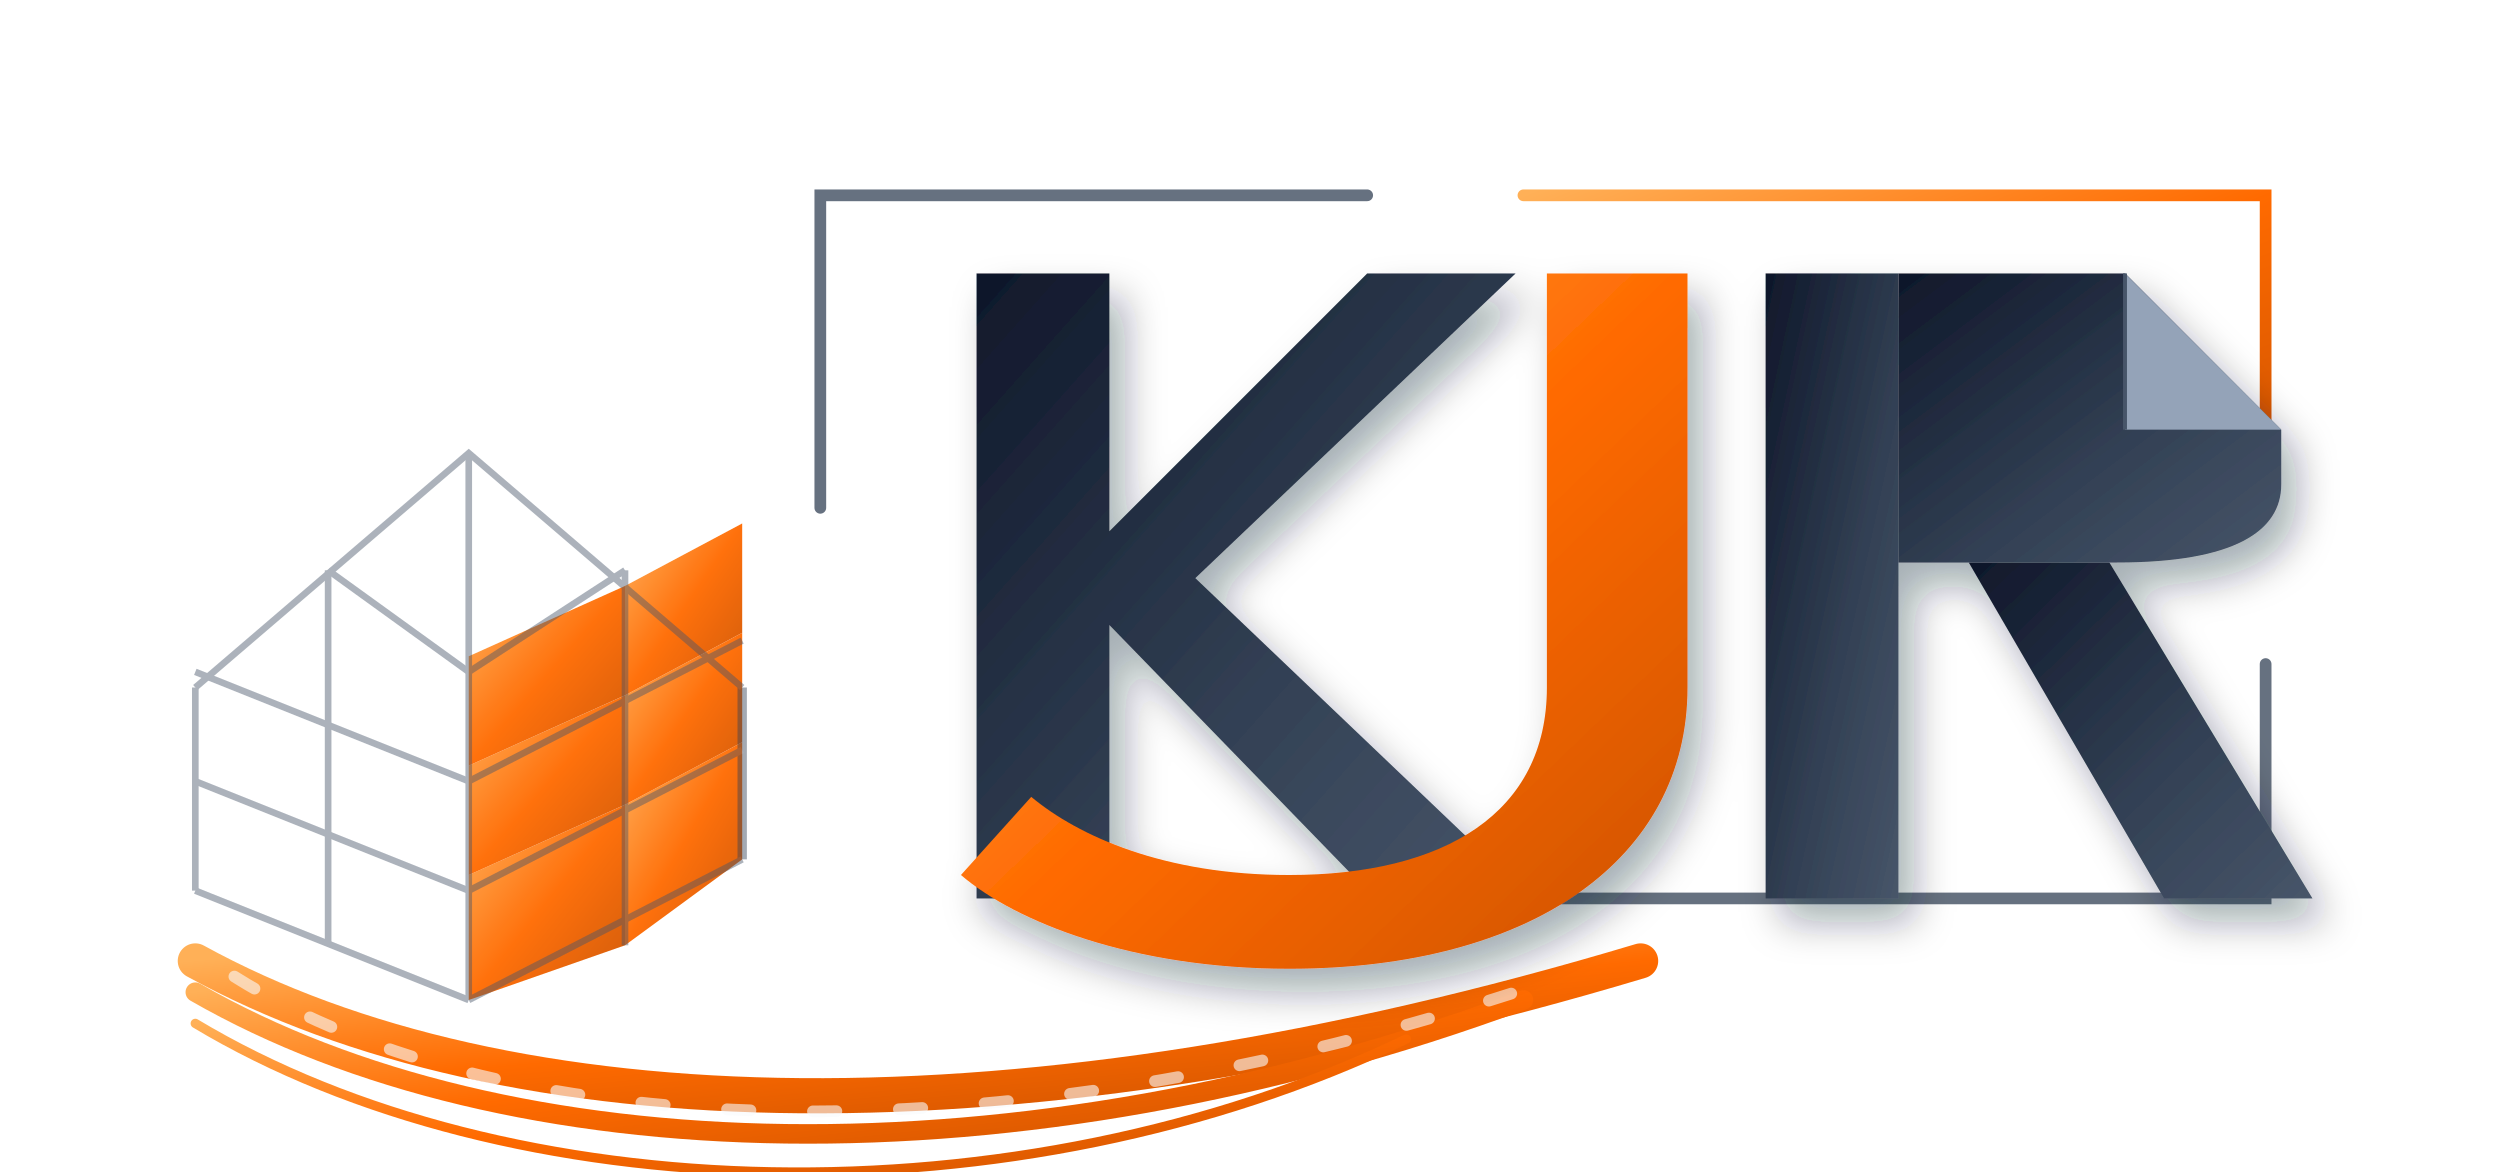
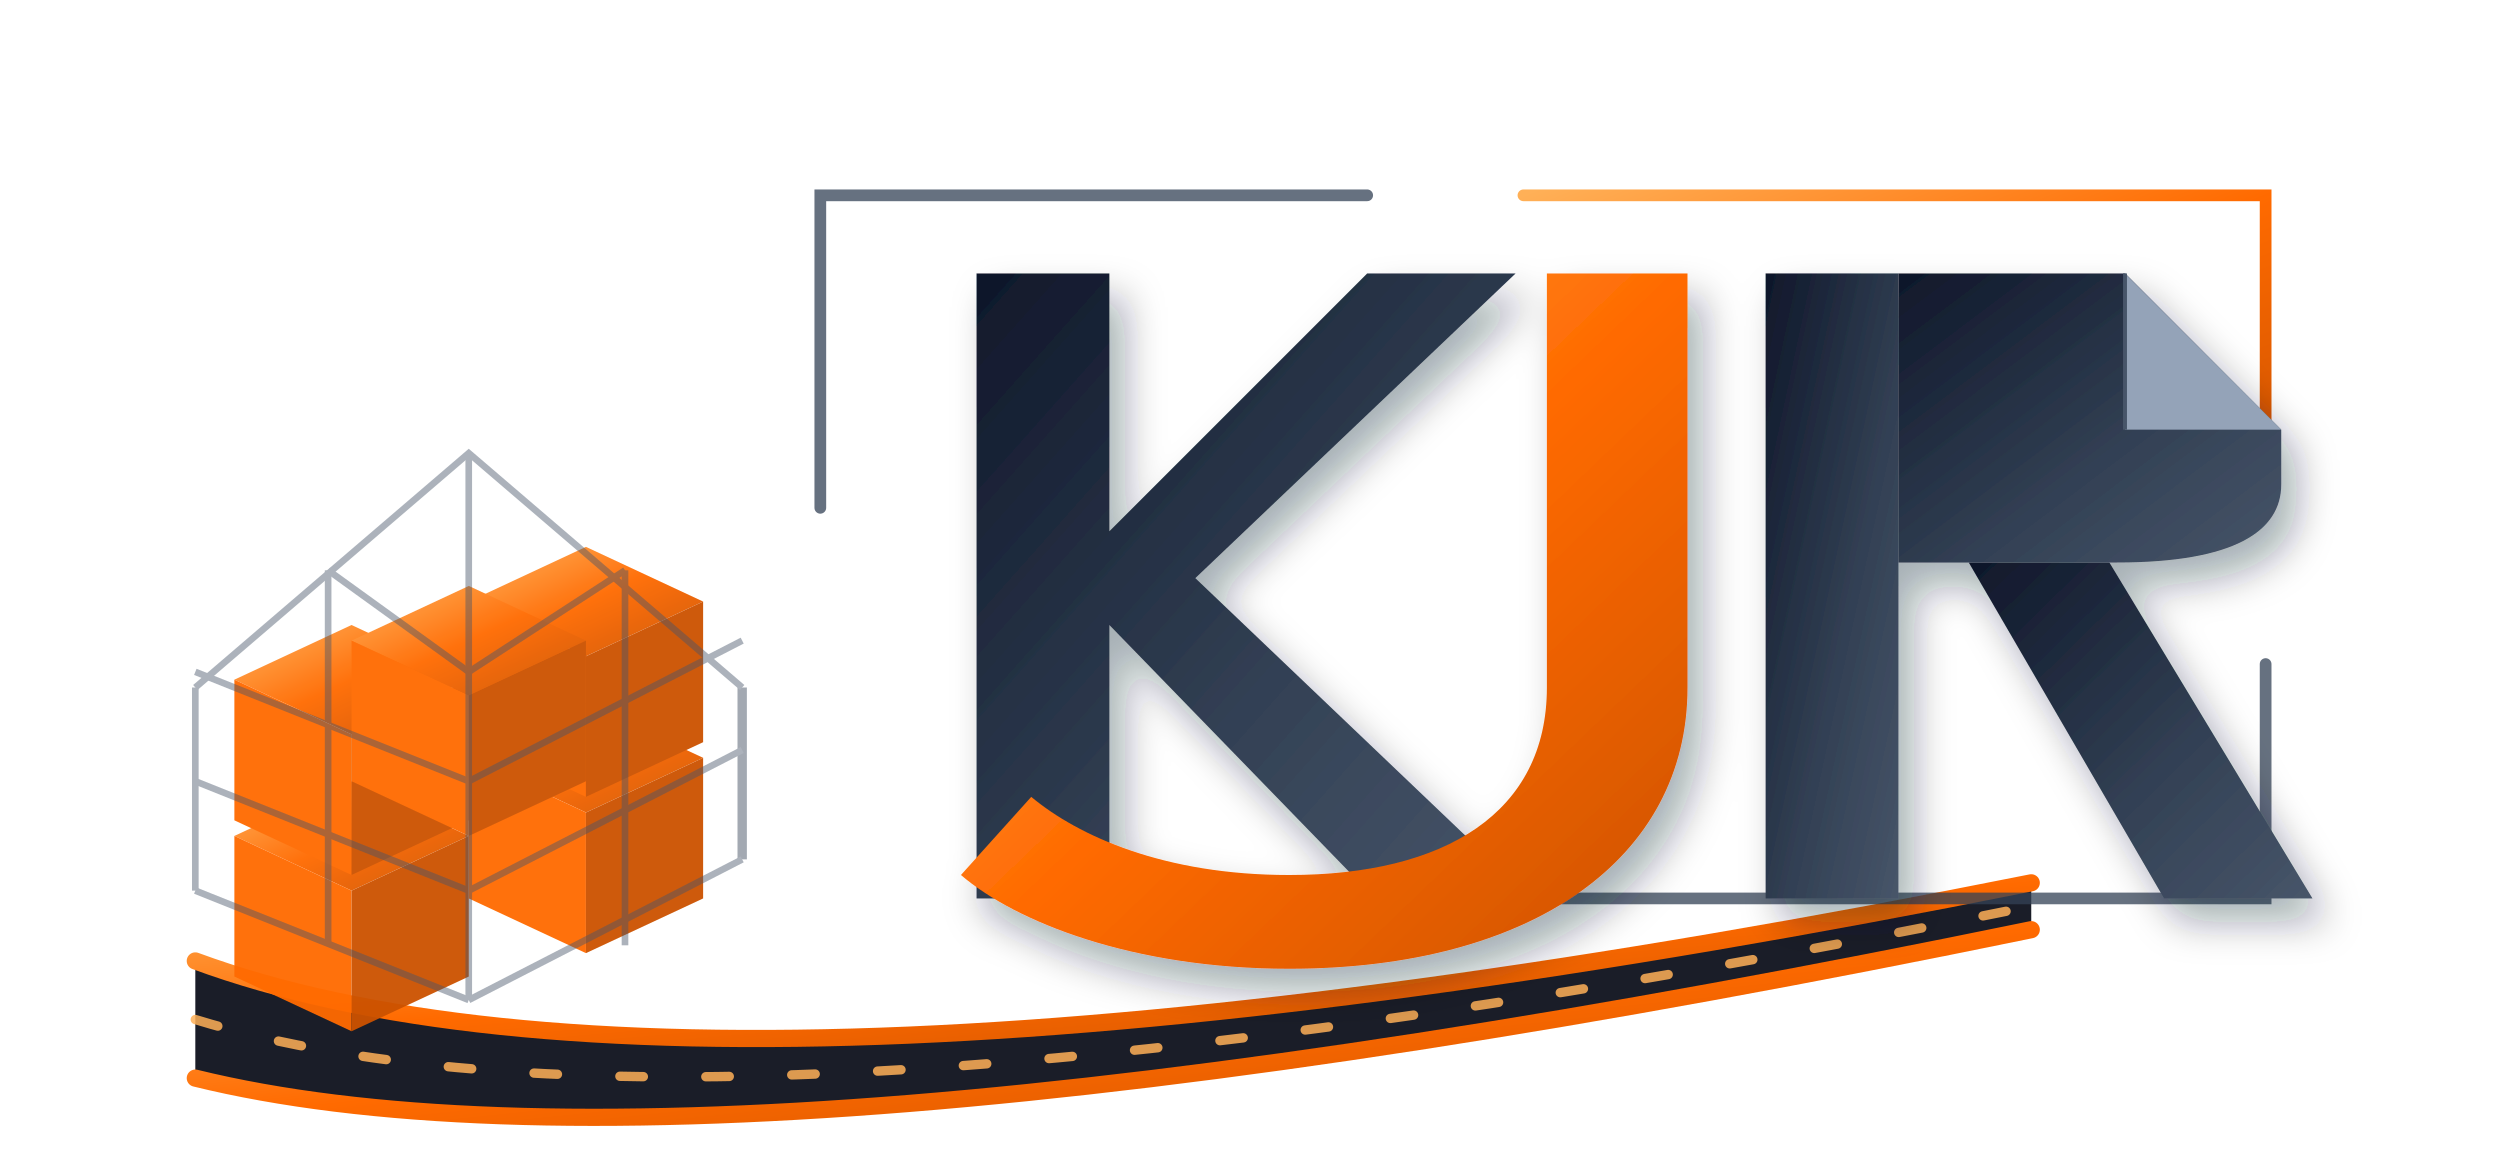
<svg xmlns="http://www.w3.org/2000/svg" viewBox="0 0 320 150" width="100%" height="100%">
  <defs>
    <linearGradient id="orangeGrad" x1="0%" y1="0%" x2="100%" y2="100%">
      <stop offset="0%" stop-color="#ffb057" />
      <stop offset="50%" stop-color="#ff6a00" />
      <stop offset="100%" stop-color="#cc5200" />
    </linearGradient>
    <linearGradient id="darkGrad" x1="0%" y1="0%" x2="100%" y2="100%">
      <stop offset="0%" stop-color="#0f172a" />
      <stop offset="60%" stop-color="#334155" />
      <stop offset="100%" stop-color="#475569" />
    </linearGradient>
    <linearGradient id="shadowGrad" x1="0%" y1="0%" x2="100%" y2="100%">
      <stop offset="0%" stop-color="#0f172a" stop-opacity="0.6" />
      <stop offset="100%" stop-color="#0f172a" stop-opacity="0.0" />
    </linearGradient>
    <filter id="dropShadow" x="-20%" y="-20%" width="140%" height="140%">
      <feDropShadow dx="2" dy="3" stdDeviation="2.5" flood-color="#0f172a" flood-opacity="0.35" />
    </filter>
  </defs>
  <g id="kjr-logo-mark">
    <g id="sweeping-road">
-       <path d="M 25,123 C 65,145 130,147 210,123" stroke="url(#orangeGrad)" stroke-width="4.5" fill="none" stroke-linecap="round" />
-       <path d="M 25,127 C 65,150 130,152 195,128" stroke="url(#orangeGrad)" stroke-width="2.5" fill="none" stroke-linecap="round" />
-       <path d="M 25,131 C 65,155 130,157 180,133" stroke="url(#orangeGrad)" stroke-width="1.2" fill="none" stroke-linecap="round" />
-       <path d="M 30,125 C 65,147 130,149 200,125" stroke="#f8fafc" stroke-width="1.5" stroke-dasharray="3, 8" fill="none" stroke-linecap="round" opacity="0.6" />
+       <path d="M 25,123 Q 90,147 260,113 L 260,119 Q 90,154 25,138 Z" fill="#0f121d" opacity="0.95" />
+       <path d="M 25,123 Q 90,147 260,113" stroke="url(#orangeGrad)" stroke-width="2.2" fill="none" stroke-linecap="round" />
+       <path d="M 25,138 Q 90,154 260,119" stroke="url(#orangeGrad)" stroke-width="2.2" fill="none" stroke-linecap="round" />
+       <path d="M 25,130.5 Q 90,150.5 260,116" stroke="#ffb057" stroke-width="1.2" stroke-dasharray="3, 8" fill="none" stroke-linecap="round" opacity="0.85" />
    </g>
-     <g id="building-glowing-windows" fill="url(#orangeGrad)" opacity="0.95">
-       <path d="M 60,112 L 80,103 L 80,121 L 60,128 Z" />
-       <path d="M 80,103 L 95,95 L 95,110 L 80,121 Z" />
-       <path d="M 60,98 L 80,89 L 80,103 L 60,112 Z" />
-       <path d="M 80,89 L 95,81 L 95,95 L 80,103 Z" />
-       <path d="M 60,84 L 80,75 L 80,89 L 60,98 Z" />
-       <path d="M 80,75 L 95,67 L 95,81 L 80,89 Z" />
+     <g id="building-glowing-windows" opacity="0.95">
+       <path d="M 75,90 L 60,97 L 75,104 L 90,97 Z" fill="url(#orangeGrad)" />
+       <path d="M 60,97 L 60,115 L 75,122 L 75,104 Z" fill="#ff6a00" />
+       <path d="M 75,104 L 75,122 L 90,115 L 90,97 Z" fill="#cc5200" />
+       <path d="M 75,70 L 60,77 L 75,84 L 90,77 Z" fill="url(#orangeGrad)" />
+       <path d="M 60,77 L 60,95 L 75,102 L 75,84 Z" fill="#ff6a00" />
+       <path d="M 75,84 L 75,102 L 90,95 L 90,77 Z" fill="#cc5200" />
+       <path d="M 45,100 L 30,107 L 45,114 L 60,107 Z" fill="url(#orangeGrad)" />
+       <path d="M 30,107 L 30,125 L 45,132 L 45,114 Z" fill="#ff6a00" />
+       <path d="M 45,114 L 45,132 L 60,125 L 60,107 Z" fill="#cc5200" />
+       <path d="M 45,80 L 30,87 L 45,94 L 60,87 Z" fill="url(#orangeGrad)" />
+       <path d="M 30,87 L 30,105 L 45,112 L 45,94 Z" fill="#ff6a00" />
+       <path d="M 45,94 L 45,112 L 60,105 L 60,87 Z" fill="#cc5200" />
+       <path d="M 60,75 L 45,82 L 60,89 L 75,82 Z" fill="url(#orangeGrad)" />
+       <path d="M 45,82 L 45,100 L 60,107 L 60,89 Z" fill="#ff6a00" />
+       <path d="M 60,89 L 60,107 L 75,100 L 75,82 Z" fill="#cc5200" />
    </g>
    <g id="building-grid" stroke="#475569" stroke-width="0.85" opacity="0.45" fill="none">
      <line x1="25" y1="88" x2="25" y2="114" />
      <line x1="42" y1="73" x2="42" y2="121" />
      <line x1="60" y1="58" x2="60" y2="128" />
      <line x1="80" y1="73" x2="80" y2="121" />
      <line x1="95" y1="88" x2="95" y2="110" stroke-width="1.2" stroke="#334155" />
      <path d="M 25,114 L 60,128" />
      <path d="M 25,100 L 60,114" />
      <path d="M 25,86 L 60,100" />
      <path d="M 42,73 L 60,86" />
      <path d="M 60,128 L 95,110" />
      <path d="M 60,114 L 95,96" />
      <path d="M 60,100 L 95,82" />
      <path d="M 60,86 L 80,73" />
      <path d="M 25,88 L 60,58 L 95,88" />
    </g>
    <path d="M 175,25 L 105,25 L 105,65" stroke="#334155" stroke-width="1.5" fill="none" stroke-linecap="round" opacity="0.75" />
    <path d="M 195,25 L 290,25 L 290,65" stroke="url(#orangeGrad)" stroke-width="1.5" fill="none" stroke-linecap="round" />
    <path d="M 290,85 L 290,115 L 195,115" stroke="#334155" stroke-width="1.5" fill="none" stroke-linecap="round" opacity="0.75" />
    <g id="letters-group" filter="url(#dropShadow)">
      <path d="M 125,35 L 142,35 L 142,68 L 175,35 L 194,35 L 153,74 L 196,115 L 176,115 L 142,80 L 142,115 L 125,115 Z" fill="url(#darkGrad)" />
      <path d="M 198,35 L 216,35 L 216,88 C 216,110 196,124 165,124 C 145,124 130,118 123,112 L 132,102 C 138,107 149,112 165,112 C 185,112 198,104 198,88 Z" fill="url(#orangeGrad)" />
      <g id="letter-r-with-fold">
        <rect x="226" y="35" width="17" height="80" fill="url(#darkGrad)" />
        <path d="M 252,72 L 270,72 L 296,115 L 277,115 Z" fill="url(#darkGrad)" />
        <path d="M 243,35 L 272,35 L 292,55 L 292,62 C 292,68 286,72 271,72 L 243,72 Z M 243,45 L 268,45 C 278,45 281,49 281,54 C 281,59 278,62 268,62 L 243,62 Z" fill="url(#darkGrad)" />
        <path d="M 272,35 L 272,55 L 292,55 Z" fill="url(#shadowGrad)" />
        <path d="M 272,35 L 292,55 L 272,55 Z" fill="#94a3b8" />
        <line x1="272" y1="35" x2="272" y2="55" stroke="#475569" stroke-width="0.5" />
      </g>
    </g>
  </g>
</svg>
